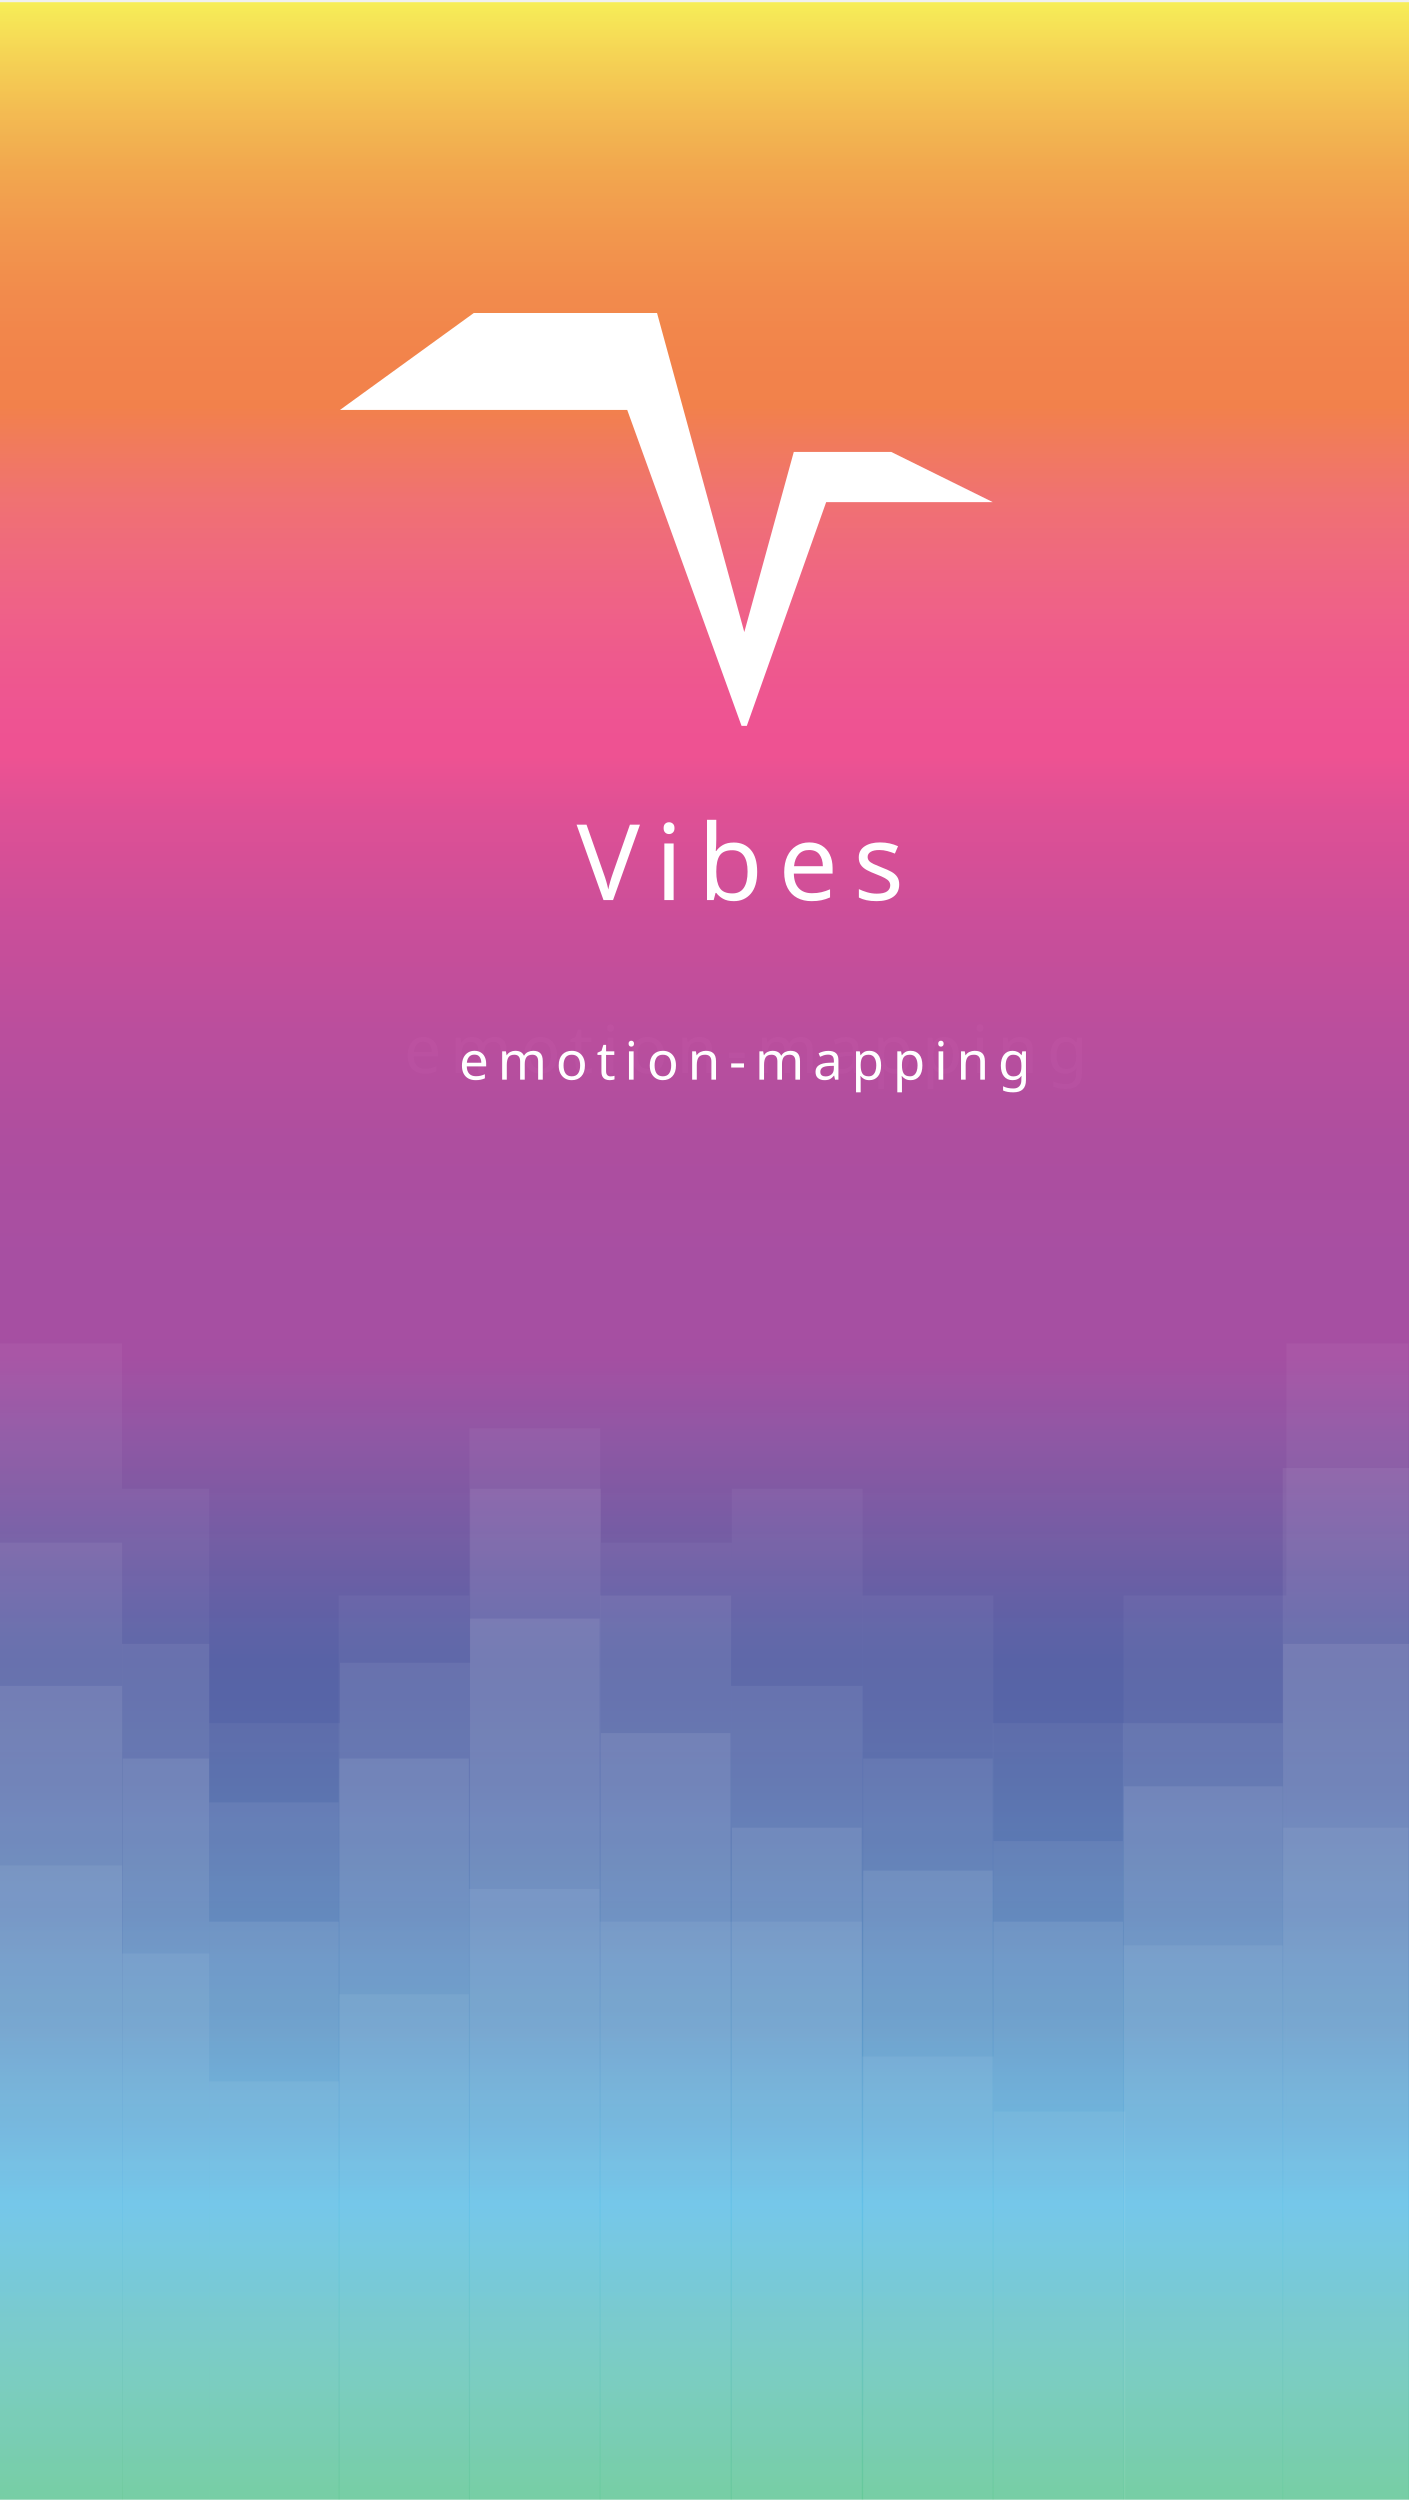
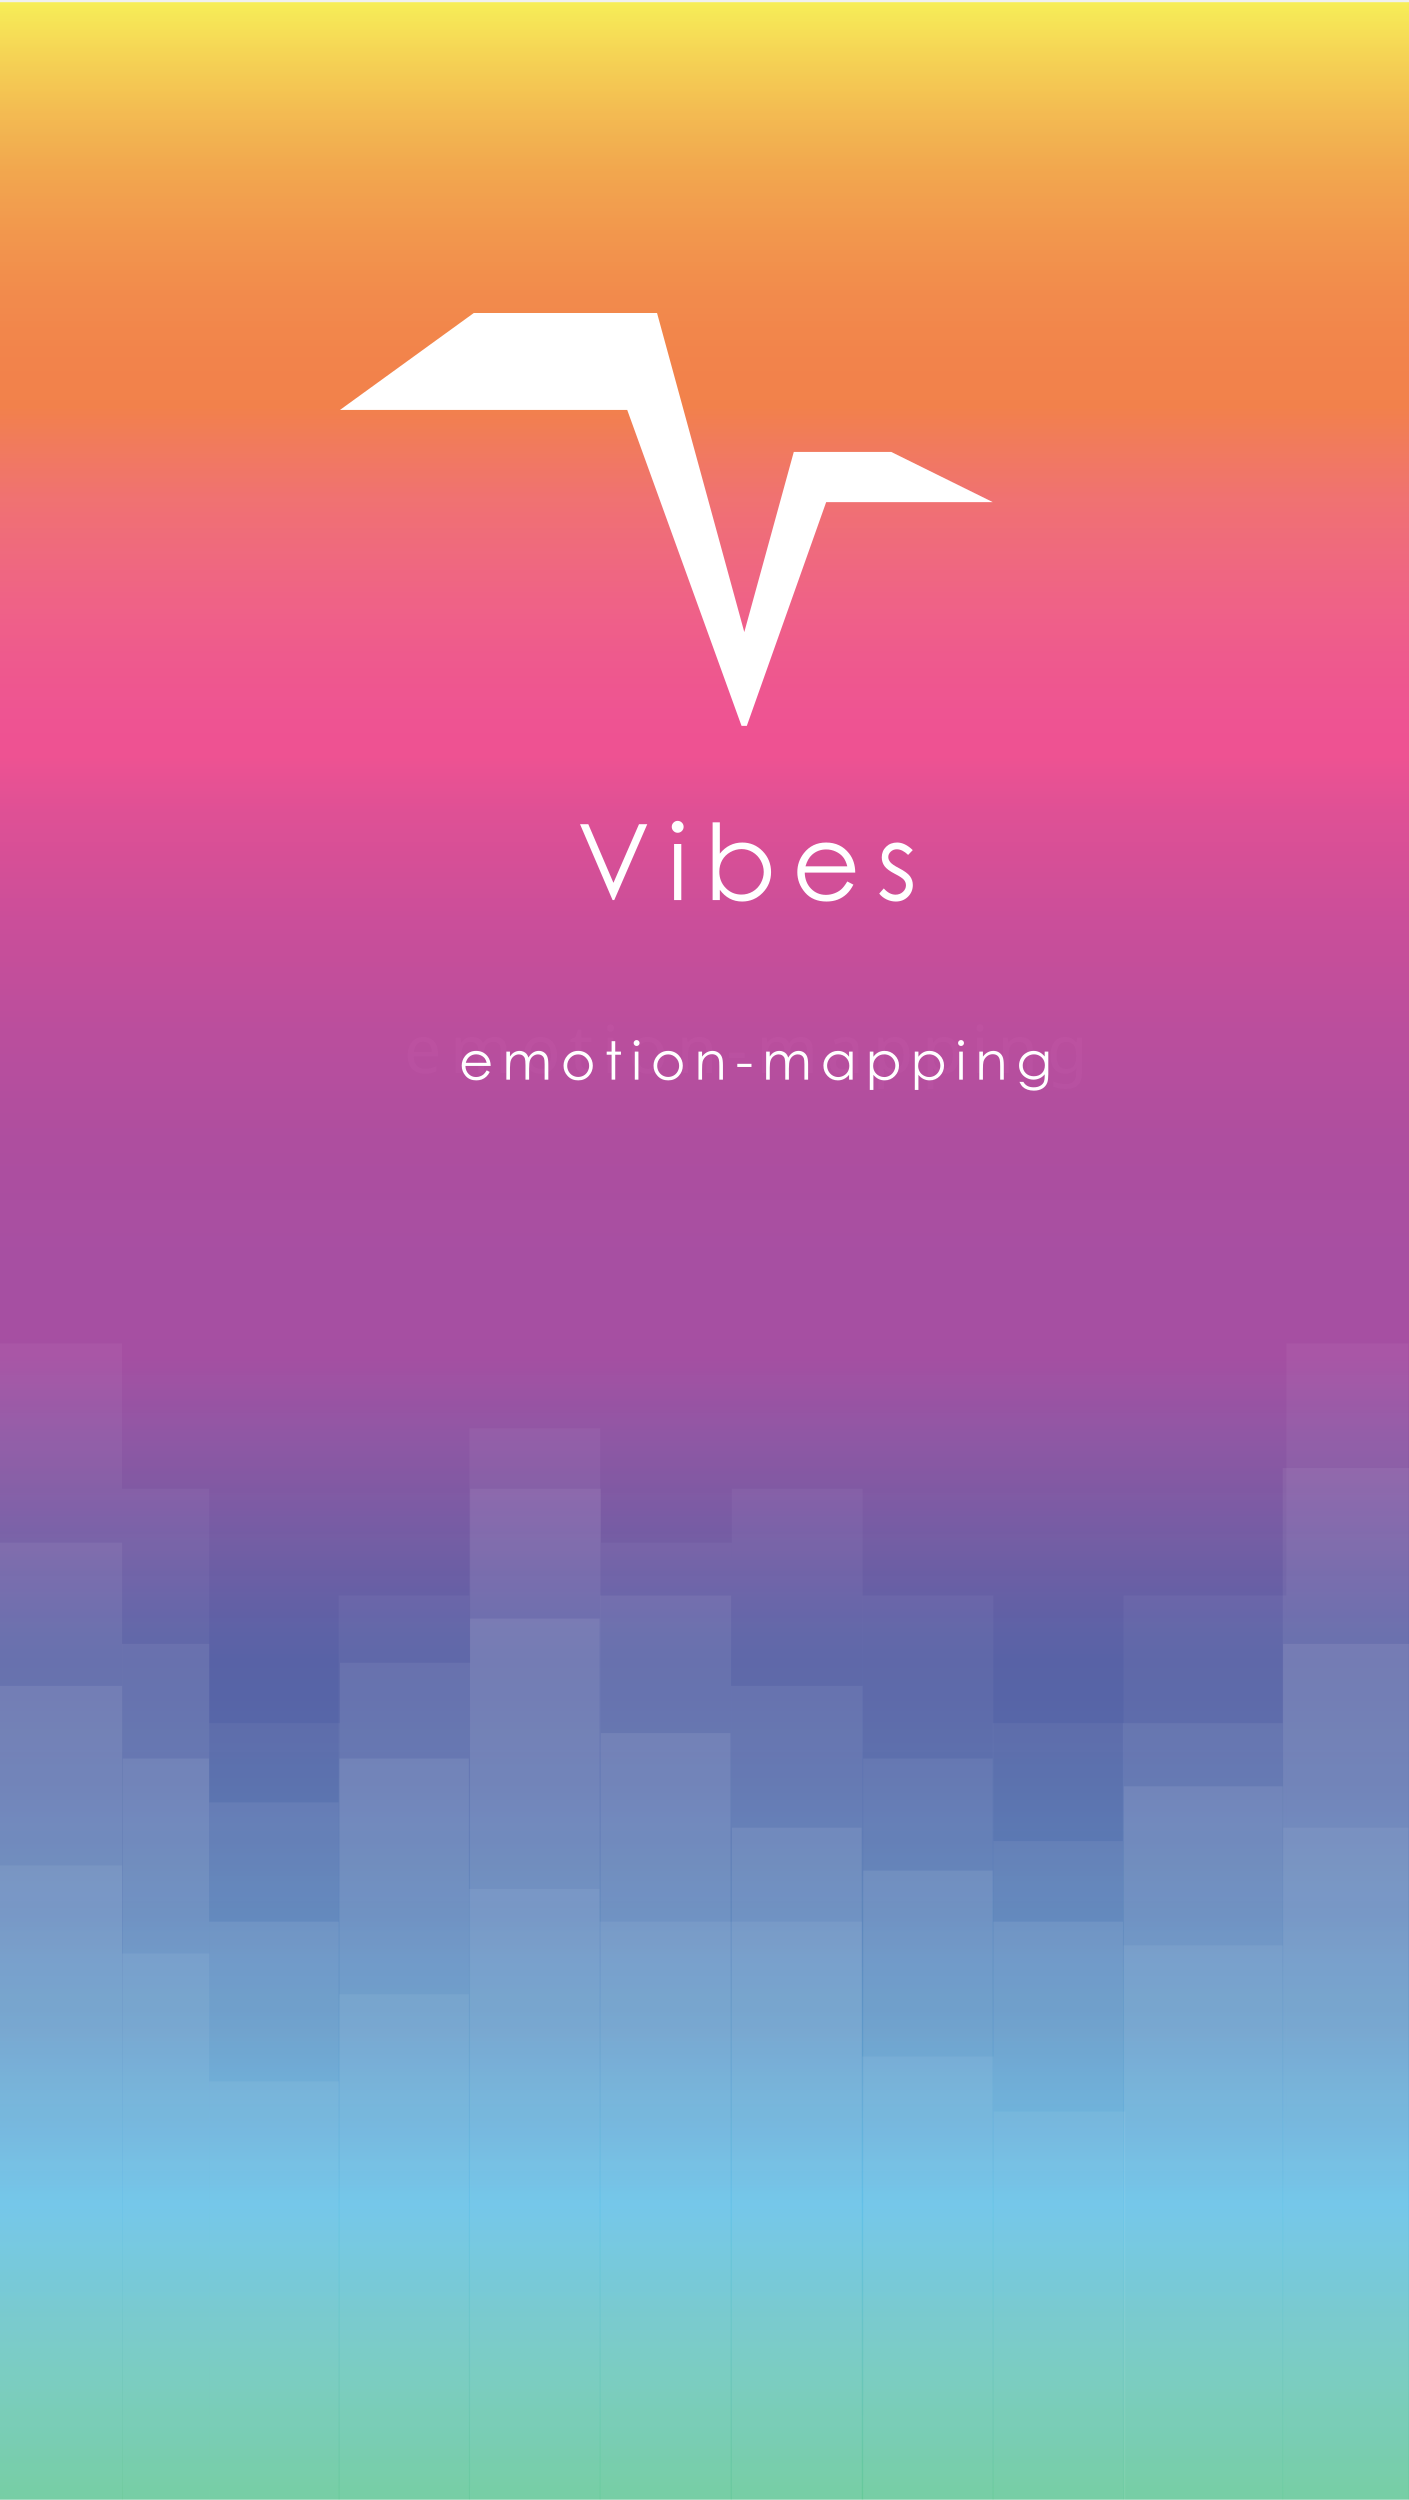
<svg xmlns="http://www.w3.org/2000/svg" version="1.1" id="Layer_1" x="0px" y="0px" width="640px" height="1136px" viewBox="0 0 640 1136" enable-background="new 0 0 640 1136" xml:space="preserve">
  <g display="none">
    <g display="inline" opacity="0.4">
      <rect x="46" y="908.328" opacity="0.4" fill="#FFFFFF" width="45" height="225.672" />
      <rect x="1" y="868.336" opacity="0.4" fill="#FFFFFF" width="45" height="265.664" />
      <rect x="91" y="877" opacity="0.4" fill="#FFFFFF" width="45" height="257" />
      <rect x="316" y="929.669" opacity="0.4" fill="#FFFFFF" width="45" height="204.331" />
      <rect x="361" y="905.003" opacity="0.4" fill="#FFFFFF" width="45" height="228.997" />
      <rect x="406" y="835.004" opacity="0.4" fill="#FFFFFF" width="45" height="296.329" />
      <rect x="181" y="984.336" opacity="0.4" fill="#FFFFFF" width="45" height="149.664" />
      <rect x="451" y="1021.164" opacity="0.4" fill="#FFFFFF" width="45" height="112.836" />
      <rect x="541" y="877" opacity="0.3" fill="#FFFFFF" width="45" height="257" />
      <rect x="586" y="798" opacity="0.3" fill="#FFFFFF" width="45" height="336" />
      <rect x="631" y="913" opacity="0.3" fill="#FFFFFF" width="45" height="221" />
    </g>
    <g display="inline" opacity="0.4">
      <rect x="46" y="832.265" opacity="0.5" fill="#FFFFFF" width="45" height="302.015" />
      <rect x="91" y="765.672" opacity="0.5" fill="#FFFFFF" width="45" height="368.607" />
      <rect x="451" y="765.672" opacity="0.3" fill="#FFFFFF" width="45" height="368.607" />
      <rect x="163" y="803.189" opacity="0.4" fill="#FFFFFF" width="63" height="335.311" />
      <rect x="226" y="912.928" opacity="0.4" fill="#FFFFFF" width="45" height="221.117" />
      <rect x="136" y="832.265" opacity="0.5" fill="#FFFFFF" width="13" height="302.015" />
      <rect x="149" y="859.465" opacity="0.5" fill="#FFFFFF" width="14" height="274.814" />
      <rect x="496" y="861.967" opacity="0.3" fill="#FFFFFF" width="22.5" height="272.312" />
      <rect x="518.5" y="912.928" opacity="0.3" fill="#FFFFFF" width="22.5" height="221.352" />
    </g>
    <g display="inline">
      <g>
        <rect x="1" y="925.651" opacity="0.3" fill="#FFFFFF" width="45" height="208.349" />
        <rect x="46" y="1009.363" opacity="0.3" fill="#FFFFFF" width="45" height="124.637" />
        <rect x="91" y="968.741" opacity="0.3" fill="#FFFFFF" width="45" height="165.259" />
        <rect x="136" y="896.729" opacity="0.3" fill="#FFFFFF" width="45" height="237.271" />
        <rect x="181" y="1051.371" opacity="0.3" fill="#FFFFFF" width="45" height="82.629" />
        <rect x="226" y="1022.289" opacity="0.3" fill="#FFFFFF" width="45" height="111.711" />
        <rect x="316" y="990.898" opacity="0.3" fill="#FFFFFF" width="45" height="143.102" />
        <rect x="361" y="956.738" opacity="0.3" fill="#FFFFFF" width="45" height="177.262" />
        <rect x="406" y="974.28" opacity="0.3" fill="#FFFFFF" width="45" height="159.72" />
        <rect x="451" y="1062.449" opacity="0.3" fill="#FFFFFF" width="45" height="71.551" />
        <rect x="496" y="980.436" opacity="0.4" fill="#FFFFFF" width="45" height="153.564" />
        <rect x="541" y="980.436" opacity="0.4" fill="#FFFFFF" width="45" height="153.564" />
        <rect x="586" y="869.955" opacity="0.3" fill="#FFFFFF" width="45" height="264.045" />
        <rect x="631" y="961.355" opacity="0.3" fill="#FFFFFF" width="45" height="172.645" />
        <rect x="271" y="833.113" opacity="0.3" fill="#FFFFFF" width="45" height="300.887" />
      </g>
      <rect x="271" y="974.28" opacity="0.2" fill="#FFFFFF" width="45" height="159.488" />
      <rect x="541" y="779.85" opacity="0.3" fill="#FFFFFF" width="90" height="354.15" />
      <rect x="316" y="740.421" opacity="0.4" fill="#FFFFFF" width="45" height="393.579" />
      <rect x="226" y="694.158" opacity="0.4" fill="#FFFFFF" width="45" height="439.842" />
      <rect x="541" y="694.158" opacity="0.4" fill="#FFFFFF" width="45" height="439.842" />
      <rect x="608.812" y="633.892" opacity="0.4" fill="#FFFFFF" width="31.876" height="500.108" />
      <rect x="1" y="740.421" opacity="0.4" fill="#FFFFFF" width="31.876" height="391.117" />
      <rect x="374.124" y="802.171" opacity="0.4" fill="#FFFFFF" width="31.876" height="330.598" />
      <rect x="136" y="656.769" opacity="0.4" fill="#FFFFFF" width="45" height="477.231" />
      <rect x="271" y="779.851" opacity="0.4" fill="#FFFFFF" width="45" height="354.149" />
    </g>
    <rect x="451" y="877" display="inline" opacity="0.3" fill="#FFFFFF" width="45" height="254.333" />
    <rect x="496" y="774.58" display="inline" opacity="0.3" fill="#FFFFFF" width="45" height="358.086" />
    <rect x="406" y="670.404" display="inline" opacity="0.3" fill="#FFFFFF" width="45" height="460.929" />
    <rect x="361" y="848" display="inline" opacity="0.5" fill="#FFFFFF" width="13.124" height="284.666" />
    <rect x="32.876" y="781" display="inline" opacity="0.2" fill="#FFFFFF" width="12.686" height="353" />
  </g>
  <text transform="matrix(1 0 0 1 183.5977 487.5962)" fill="#FFFFFF" font-family="'CenturyGothic'" font-size="30" letter-spacing="4">emotion-mapping</text>
  <linearGradient id="SVGID_1_" gradientUnits="userSpaceOnUse" x1="-248" y1="568.995" x2="886.843" y2="568.995" gradientTransform="matrix(0 -1 1 0 -248.1562 887.8438)">
    <stop offset="0" style="stop-color:#2BB673" />
    <stop offset="0.058" style="stop-color:#30B0A8" />
    <stop offset="0.118" style="stop-color:#27AAE1" />
    <stop offset="0.132" style="stop-color:#289FD8;stop-opacity:0.998" />
    <stop offset="0.186" style="stop-color:#2A79BA;stop-opacity:0.99" />
    <stop offset="0.235" style="stop-color:#295EA7;stop-opacity:0.983" />
    <stop offset="0.278" style="stop-color:#294A9A;stop-opacity:0.977" />
    <stop offset="0.312" style="stop-color:#2A3E92;stop-opacity:0.973" />
    <stop offset="0.334" style="stop-color:#2B3990;stop-opacity:0.97" />
    <stop offset="0.351" style="stop-color:#353890;stop-opacity:0.974" />
    <stop offset="0.381" style="stop-color:#4F358F;stop-opacity:0.981" />
    <stop offset="0.419" style="stop-color:#70308F;stop-opacity:0.99" />
    <stop offset="0.458" style="stop-color:#92278F" />
    <stop offset="0.499" style="stop-color:#95278E" />
    <stop offset="0.542" style="stop-color:#9D268B" />
    <stop offset="0.586" style="stop-color:#AC2688" />
    <stop offset="0.63" style="stop-color:#C02684" />
    <stop offset="0.675" style="stop-color:#DA287E" />
    <stop offset="0.699" style="stop-color:#EE2A7B" />
    <stop offset="0.716" style="stop-color:#EE2D7A" />
    <stop offset="0.735" style="stop-color:#EE3375" />
    <stop offset="0.756" style="stop-color:#EF3D6E" />
    <stop offset="0.778" style="stop-color:#EF4762" />
    <stop offset="0.801" style="stop-color:#F05252" />
    <stop offset="0.824" style="stop-color:#F15E36" />
    <stop offset="0.838" style="stop-color:#F26522" />
    <stop offset="0.861" style="stop-color:#F26922" />
    <stop offset="0.884" style="stop-color:#F27223" />
    <stop offset="0.908" style="stop-color:#F28124" />
    <stop offset="0.932" style="stop-color:#F29426" />
    <stop offset="0.956" style="stop-color:#F4AE2A" />
    <stop offset="0.98" style="stop-color:#F6CE2E" />
    <stop offset="1" style="stop-color:#F9ED32" />
  </linearGradient>
  <rect y="1.001" opacity="0.8" fill="url(#SVGID_1_)" width="641.678" height="1134.843" />
  <rect y="610.438" opacity="0.04" fill="#FFFFFF" width="55.453" height="525.562" />
  <rect x="584.547" y="610.438" opacity="0.04" fill="#FFFFFF" width="55.453" height="525.562" />
  <rect x="55.453" y="676.477" opacity="0.04" fill="#FFFFFF" width="39.623" height="459.523" />
  <rect x="95.076" y="783" opacity="0.04" fill="#FFFFFF" width="59.424" height="353" />
  <rect x="153.885" y="725" opacity="0.04" fill="#FFFFFF" width="59.424" height="411" />
  <rect x="213.31" y="649" opacity="0.04" fill="#FFFFFF" width="59.424" height="487" />
  <rect x="273.093" y="701" opacity="0.04" fill="#FFFFFF" width="59.425" height="435" />
  <rect x="332.518" y="676.477" opacity="0.04" fill="#FFFFFF" width="59.425" height="459.523" />
  <rect x="391.942" y="725" opacity="0.04" fill="#FFFFFF" width="59.425" height="411" />
  <rect x="451.11" y="783" opacity="0.04" fill="#FFFFFF" width="59.425" height="353" />
  <rect x="510.535" y="725" opacity="0.04" fill="#FFFFFF" width="74.012" height="411" />
  <rect y="701" opacity="0.06" fill="#FFFFFF" width="55.453" height="435" />
  <rect x="55.453" y="747" opacity="0.06" fill="#FFFFFF" width="39.623" height="389" />
  <rect x="95.076" y="819" opacity="0.06" fill="#FFFFFF" width="58.81" height="317" />
  <rect x="154.5" y="755.58" opacity="0.06" fill="#FFFFFF" width="59.117" height="380.42" />
  <rect x="213.617" y="676.477" opacity="0.06" fill="#FFFFFF" width="59.476" height="459.523" />
  <rect x="272.734" y="725" opacity="0.06" fill="#FFFFFF" width="59.476" height="411" />
  <rect x="332.21" y="766.08" opacity="0.06" fill="#FFFFFF" width="59.732" height="369.92" />
  <rect x="392.25" y="799.078" opacity="0.06" fill="#FFFFFF" width="58.809" height="336.922" />
  <rect x="451.419" y="836.576" opacity="0.06" fill="#FFFFFF" width="58.809" height="299.424" />
  <rect x="510.228" y="783" opacity="0.06" fill="#FFFFFF" width="72.642" height="353" />
  <rect x="582.869" y="667.085" opacity="0.06" fill="#FFFFFF" width="58.809" height="468.915" />
  <rect y="766.08" opacity="0.08" fill="#FFFFFF" width="55.453" height="376.482" />
  <rect x="55.786" y="799.078" opacity="0.08" fill="#FFFFFF" width="39.214" height="343.484" />
  <rect x="95.038" y="873.219" opacity="0.08" fill="#FFFFFF" width="58.885" height="269.344" />
  <rect x="154.155" y="799.078" opacity="0.08" fill="#FFFFFF" width="58.885" height="343.484" />
  <rect x="213.579" y="735.5" opacity="0.08" fill="#FFFFFF" width="58.885" height="407.062" />
  <rect x="273.029" y="787.5" opacity="0.08" fill="#FFFFFF" width="58.885" height="355.062" />
  <rect x="332.634" y="830.5" opacity="0.08" fill="#FFFFFF" width="58.885" height="312.062" />
  <rect x="392.212" y="850" opacity="0.08" fill="#FFFFFF" width="58.885" height="292.562" />
  <rect x="451.38" y="873.219" opacity="0.08" fill="#FFFFFF" width="58.885" height="269.344" />
  <rect x="510.666" y="811.719" opacity="0.08" fill="#FFFFFF" width="72.203" height="331.562" />
  <rect x="583.05" y="747" opacity="0.08" fill="#FFFFFF" width="58.446" height="396.281" />
-   <text transform="matrix(1 0 0 1 262 409)" fill="#FFFFFF" font-family="'CenturyGothic'" font-size="48" letter-spacing="7">Vibes</text>
+   <g>
+     <path fill="#FFFFFF" d="M263.57,374.523h3.75l11.426,26.636l11.613-26.636h3.75l-15,34.477h-0.75L263.57,374.523z" />
+     <path fill="#FFFFFF" d="M307.931,373c0.747,0,1.385,0.266,1.914,0.797s0.793,1.172,0.793,1.922c0,0.734-0.265,1.367-0.793,1.898   s-1.167,0.797-1.914,0.797c-0.731,0-1.361-0.266-1.891-0.797c-0.528-0.531-0.793-1.164-0.793-1.898c0-0.75,0.265-1.391,0.793-1.922   C306.569,373.266,307.199,373,307.931,373z M306.302,383.5h3.281V409h-3.281V383.5z" />
+     <path fill="#FFFFFF" d="M323.814,409v-35.344h3.281v14.227c1.373-1.688,2.91-2.949,4.611-3.785   c1.702-0.836,3.566-1.254,5.598-1.254c3.605,0,6.684,1.309,9.236,3.926c2.551,2.617,3.828,5.793,3.828,9.527   c0,3.688-1.289,6.836-3.863,9.445c-2.576,2.609-5.674,3.914-9.295,3.914c-2.077,0-3.958-0.445-5.644-1.336   c-1.687-0.891-3.177-2.227-4.472-4.008V409H323.814z M336.939,406.492c1.824,0,3.508-0.449,5.051-1.348s2.77-2.16,3.682-3.785   s1.369-3.344,1.369-5.156s-0.461-3.539-1.381-5.18s-2.154-2.918-3.705-3.832s-3.207-1.371-4.969-1.371   c-1.793,0-3.496,0.457-5.109,1.371s-2.854,2.145-3.719,3.691s-1.297,3.289-1.297,5.227c0,2.953,0.97,5.422,2.91,7.406   C331.713,405.5,334.102,406.492,336.939,406.492z" />
+     <path fill="#FFFFFF" d="M385.014,400.539l2.766,1.453c-0.907,1.781-1.955,3.219-3.144,4.312s-2.525,1.926-4.012,2.496   c-1.485,0.57-3.167,0.855-5.044,0.855c-4.16,0-7.412-1.363-9.759-4.09c-2.346-2.727-3.519-5.809-3.519-9.246   c0-3.234,0.993-6.117,2.979-8.648c2.518-3.219,5.888-4.828,10.11-4.828c4.348,0,7.819,1.648,10.415,4.945   c1.846,2.328,2.784,5.234,2.815,8.719h-22.945c0.062,2.962,1.009,5.39,2.839,7.284c1.831,1.894,4.091,2.841,6.782,2.841   c1.298,0,2.562-0.226,3.789-0.677c1.229-0.451,2.272-1.05,3.133-1.797C383.082,403.411,384.013,402.205,385.014,400.539z    M385.014,393.672c-0.438-1.75-1.075-3.148-1.913-4.195c-0.837-1.047-1.943-1.891-3.32-2.531s-2.823-0.961-4.341-0.961   c-2.504,0-4.654,0.805-6.453,2.414c-1.314,1.172-2.309,2.93-2.98,5.273H385.014z" />
+     <path fill="#FFFFFF" d="M414.761,386.289l-2.109,2.18c-1.755-1.703-3.471-2.555-5.146-2.555c-1.065,0-1.978,0.352-2.737,1.055   s-1.14,1.523-1.14,2.461c0,0.828,0.313,1.617,0.939,2.367c0.626,0.766,1.941,1.664,3.945,2.695   c2.443,1.266,4.103,2.484,4.979,3.656c0.861,1.188,1.292,2.523,1.292,4.008c0,2.094-0.735,3.867-2.207,5.32   c-1.471,1.453-3.31,2.18-5.516,2.18c-1.472,0-2.876-0.32-4.214-0.961s-2.445-1.523-3.321-2.648l2.062-2.344   c1.676,1.891,3.453,2.836,5.333,2.836c1.315,0,2.435-0.422,3.359-1.266c0.924-0.844,1.386-1.836,1.386-2.977   c0-0.938-0.306-1.773-0.916-2.508c-0.61-0.719-1.988-1.625-4.134-2.719c-2.302-1.188-3.868-2.359-4.697-3.516   c-0.83-1.156-1.245-2.477-1.245-3.961c0-1.938,0.661-3.547,1.983-4.828c1.323-1.281,2.993-1.922,5.013-1.922   C410.019,382.844,412.382,383.992,414.761,386.289z" />
+   </g>
  <polygon fill="#FFFFFF" points="154.5,186.265 215.285,142.233 298.556,142.233 338.206,287.226 360.693,205.369 404.99,205.369   451.11,228.164 375.41,228.164 339.354,329.832 336.953,329.832 285.014,186.282 " />
  <rect y="847.667" opacity="0.06" fill="#FFFFFF" width="55.453" height="288.177" />
  <rect x="55.453" y="887.667" opacity="0.06" fill="#FFFFFF" width="39.623" height="248.255" />
  <rect x="95.076" y="945.79" opacity="0.06" fill="#FFFFFF" width="58.926" height="190.132" />
  <rect x="154.135" y="906.238" opacity="0.06" fill="#FFFFFF" width="58.926" height="229.684" />
  <rect x="213.04" y="858.333" opacity="0.06" fill="#FFFFFF" width="59.424" height="277.589" />
  <rect x="272.464" y="873.22" opacity="0.06" fill="#FFFFFF" width="59.45" height="262.702" />
  <rect x="331.914" y="873.22" opacity="0.06" fill="#FFFFFF" width="59.779" height="262.702" />
  <rect x="391.766" y="934.5" opacity="0.06" fill="#FFFFFF" width="59.779" height="201.422" />
  <rect x="451.545" y="959.5" opacity="0.06" fill="#FFFFFF" width="59.779" height="176.422" />
  <rect x="510.535" y="884" opacity="0.06" fill="#FFFFFF" width="72.334" height="251.844" />
  <rect x="583.05" y="830.5" opacity="0.06" fill="#FFFFFF" width="56.95" height="305.344" />
  <g>
-     <text transform="matrix(1 0 0 1 208.5952 490.5952)" fill="#FFFFFF" font-family="'CenturyGothic'" font-size="24" letter-spacing="4">emotion-mapping</text>
+     <g>
+       <path fill="#FFFFFF" d="M221.158,486.365l1.383,0.727c-0.454,0.891-0.978,1.609-1.572,2.156s-1.263,0.963-2.006,1.248    c-0.743,0.285-1.583,0.428-2.522,0.428c-2.08,0-3.706-0.682-4.879-2.045c-1.173-1.363-1.759-2.904-1.759-4.623    c0-1.617,0.497-3.059,1.49-4.324c1.259-1.609,2.944-2.414,5.055-2.414c2.174,0,3.91,0.824,5.208,2.473    c0.923,1.164,1.392,2.617,1.408,4.359H211.49c0.031,1.481,0.504,2.695,1.419,3.642c0.916,0.947,2.045,1.42,3.391,1.42    c0.649,0,1.281-0.113,1.895-0.338c0.614-0.226,1.136-0.525,1.566-0.899C220.192,487.801,220.657,487.198,221.158,486.365z     M221.158,482.931c-0.219-0.875-0.538-1.574-0.957-2.098c-0.418-0.523-0.972-0.945-1.66-1.266s-1.412-0.48-2.17-0.48    c-1.252,0-2.327,0.402-3.227,1.207c-0.657,0.586-1.154,1.465-1.49,2.637H221.158z" />
+       <path fill="#FFFFFF" d="M230.089,477.845h1.641v2.203c0.571-0.812,1.157-1.406,1.76-1.781c0.829-0.5,1.701-0.75,2.616-0.75    c0.618,0,1.205,0.121,1.76,0.363c0.556,0.242,1.009,0.564,1.361,0.967c0.352,0.402,0.657,0.979,0.915,1.729    c0.545-1,1.228-1.76,2.046-2.279s1.699-0.779,2.642-0.779c0.881,0,1.658,0.223,2.333,0.668c0.674,0.445,1.175,1.066,1.502,1.863    c0.328,0.797,0.491,1.992,0.491,3.586v6.961h-1.676v-6.961c0-1.367-0.098-2.307-0.292-2.818c-0.195-0.512-0.527-0.924-0.999-1.236    s-1.034-0.469-1.688-0.469c-0.794,0-1.52,0.234-2.178,0.703s-1.139,1.094-1.442,1.875c-0.304,0.781-0.456,2.086-0.456,3.914v4.992    h-1.641v-6.527c0-1.539-0.096-2.584-0.287-3.135s-0.525-0.992-1.002-1.324s-1.043-0.498-1.699-0.498    c-0.758,0-1.467,0.229-2.127,0.686s-1.148,1.072-1.465,1.846s-0.475,1.957-0.475,3.551v5.402h-1.641V477.845z" />
+       <path fill="#FFFFFF" d="M262.728,477.517c1.964,0,3.592,0.711,4.884,2.133c1.174,1.297,1.761,2.832,1.761,4.605    c0,1.781-0.62,3.338-1.861,4.67c-1.24,1.332-2.835,1.998-4.784,1.998c-1.957,0-3.555-0.666-4.795-1.998    c-1.241-1.332-1.861-2.889-1.861-4.67c0-1.766,0.587-3.297,1.761-4.594C259.124,478.232,260.756,477.517,262.728,477.517z     M262.722,479.123c-1.364,0-2.536,0.504-3.517,1.512c-0.979,1.008-1.47,2.227-1.47,3.656c0,0.922,0.224,1.781,0.67,2.578    s1.05,1.412,1.811,1.846c0.76,0.434,1.595,0.65,2.505,0.65c0.909,0,1.744-0.217,2.505-0.65c0.76-0.434,1.364-1.049,1.811-1.846    s0.67-1.656,0.67-2.578c0-1.43-0.492-2.648-1.476-3.656S264.079,479.123,262.722,479.123z" />
+       <path fill="#FFFFFF" d="M277.917,473.111h1.641v4.734h2.602v1.418h-2.602v11.332h-1.641v-11.332h-2.238v-1.418h2.238V473.111z" />
+       <path fill="#FFFFFF" d="M289.269,472.595c0.374,0,0.692,0.133,0.957,0.398c0.265,0.266,0.397,0.586,0.397,0.961    c0,0.367-0.132,0.684-0.397,0.949c-0.264,0.266-0.583,0.398-0.957,0.398c-0.366,0-0.681-0.133-0.945-0.398    c-0.264-0.266-0.396-0.582-0.396-0.949c0-0.375,0.132-0.695,0.396-0.961C288.588,472.728,288.903,472.595,289.269,472.595z     M288.454,477.845h1.641v12.75h-1.641V477.845z" />
+       <path fill="#FFFFFF" d="M303.62,477.517c1.964,0,3.592,0.711,4.884,2.133c1.174,1.297,1.761,2.832,1.761,4.605    c0,1.781-0.62,3.338-1.861,4.67c-1.24,1.332-2.835,1.998-4.784,1.998c-1.957,0-3.555-0.666-4.795-1.998    c-1.241-1.332-1.861-2.889-1.861-4.67c0-1.766,0.587-3.297,1.761-4.594C300.016,478.232,301.648,477.517,303.62,477.517z     M303.614,479.123c-1.364,0-2.536,0.504-3.517,1.512c-0.979,1.008-1.47,2.227-1.47,3.656c0,0.922,0.224,1.781,0.67,2.578    s1.05,1.412,1.811,1.846c0.76,0.434,1.595,0.65,2.505,0.65c0.909,0,1.744-0.217,2.505-0.65c0.76-0.434,1.364-1.049,1.811-1.846    s0.67-1.656,0.67-2.578c0-1.43-0.492-2.648-1.476-3.656S304.971,479.123,303.614,479.123z" />
+       <path fill="#FFFFFF" d="M317.38,477.845h1.641v2.285c0.656-0.875,1.383-1.529,2.18-1.963s1.664-0.65,2.602-0.65    c0.953,0,1.799,0.242,2.537,0.727s1.283,1.137,1.635,1.957s0.527,2.098,0.527,3.832v6.562h-1.641v-6.082    c0-1.469-0.061-2.449-0.183-2.941c-0.19-0.844-0.555-1.479-1.094-1.904s-1.242-0.639-2.109-0.639    c-0.993,0-1.882,0.328-2.667,0.984s-1.303,1.469-1.553,2.438c-0.156,0.633-0.234,1.789-0.234,3.469v4.676h-1.641V477.845z" />
+       <path fill="#FFFFFF" d="M335.03,483.4h6.445v1.43h-6.445V483.4z" />
+       <path fill="#FFFFFF" d="M348.134,477.845h1.641v2.203c0.571-0.812,1.157-1.406,1.76-1.781c0.829-0.5,1.701-0.75,2.616-0.75    c0.618,0,1.204,0.121,1.76,0.363s1.009,0.564,1.361,0.967c0.352,0.402,0.657,0.979,0.915,1.729c0.545-1,1.228-1.76,2.046-2.279    s1.699-0.779,2.642-0.779c0.881,0,1.658,0.223,2.333,0.668c0.674,0.445,1.175,1.066,1.502,1.863s0.491,1.992,0.491,3.586v6.961    h-1.676v-6.961c0-1.367-0.098-2.307-0.292-2.818s-0.527-0.924-0.999-1.236c-0.471-0.312-1.033-0.469-1.688-0.469    c-0.794,0-1.521,0.234-2.179,0.703c-0.657,0.469-1.139,1.094-1.442,1.875s-0.455,2.086-0.455,3.914v4.992h-1.641v-6.527    c0-1.539-0.096-2.584-0.287-3.135s-0.525-0.992-1.002-1.324s-1.043-0.498-1.699-0.498c-0.758,0-1.467,0.229-2.127,0.686    s-1.148,1.072-1.465,1.846s-0.475,1.957-0.475,3.551v5.402h-1.641V477.845z" />
+       <path fill="#FFFFFF" d="M387.44,477.845v12.75h-1.617v-2.191c-0.688,0.836-1.459,1.465-2.314,1.887s-1.791,0.633-2.807,0.633    c-1.805,0-3.346-0.654-4.623-1.963s-1.916-2.9-1.916-4.775c0-1.836,0.645-3.406,1.934-4.711s2.84-1.957,4.652-1.957    c1.047,0,1.994,0.223,2.842,0.668s1.592,1.113,2.232,2.004v-2.344H387.44z M380.884,479.099c-0.913,0-1.756,0.225-2.528,0.673    c-0.772,0.449-1.388,1.079-1.844,1.891s-0.685,1.67-0.685,2.575c0,0.897,0.23,1.756,0.69,2.575s1.079,1.458,1.855,1.914    s1.609,0.685,2.499,0.685c0.897,0,1.748-0.227,2.552-0.679c0.804-0.453,1.422-1.065,1.855-1.838    c0.433-0.772,0.649-1.643,0.649-2.61c0-1.475-0.485-2.708-1.457-3.699C383.5,479.595,382.304,479.099,380.884,479.099z" />
+       <path fill="#FFFFFF" d="M395.235,477.845h1.641v2.344c0.647-0.891,1.393-1.559,2.236-2.004c0.843-0.445,1.783-0.668,2.821-0.668    c1.811,0,3.359,0.652,4.647,1.957s1.932,2.875,1.932,4.711c0,1.875-0.638,3.467-1.914,4.775s-2.815,1.963-4.618,1.963    c-1.015,0-1.947-0.211-2.798-0.633c-0.852-0.422-1.62-1.051-2.307-1.887v6.855h-1.641V477.845z M401.798,479.099    c-1.419,0-2.613,0.496-3.584,1.487c-0.97,0.991-1.455,2.224-1.455,3.699c0,0.968,0.216,1.838,0.648,2.61s1.053,1.385,1.859,1.838    c0.807,0.452,1.658,0.679,2.555,0.679c0.881,0,1.709-0.228,2.484-0.685s1.394-1.095,1.854-1.914    c0.459-0.819,0.689-1.678,0.689-2.575c0-0.905-0.229-1.764-0.684-2.575c-0.456-0.812-1.07-1.441-1.842-1.891    C403.552,479.324,402.71,479.099,401.798,479.099z" />
+       <path fill="#FFFFFF" d="M415.687,477.845h1.641v2.344c0.647-0.891,1.393-1.559,2.236-2.004c0.843-0.445,1.783-0.668,2.821-0.668    c1.811,0,3.359,0.652,4.647,1.957s1.932,2.875,1.932,4.711c0,1.875-0.638,3.467-1.914,4.775s-2.815,1.963-4.618,1.963    c-1.015,0-1.947-0.211-2.798-0.633c-0.852-0.422-1.62-1.051-2.307-1.887v6.855h-1.641V477.845z M422.249,479.099    c-1.419,0-2.613,0.496-3.584,1.487c-0.97,0.991-1.455,2.224-1.455,3.699c0,0.968,0.216,1.838,0.648,2.61s1.053,1.385,1.859,1.838    c0.807,0.452,1.658,0.679,2.555,0.679c0.881,0,1.709-0.228,2.484-0.685s1.394-1.095,1.854-1.914    c0.459-0.819,0.689-1.678,0.689-2.575c0-0.905-0.229-1.764-0.684-2.575c-0.456-0.812-1.07-1.441-1.842-1.891    C424.003,479.324,423.161,479.099,422.249,479.099z" />
+       <path fill="#FFFFFF" d="M436.683,472.595c0.373,0,0.692,0.133,0.957,0.398c0.264,0.266,0.396,0.586,0.396,0.961    c0,0.367-0.133,0.684-0.396,0.949c-0.265,0.266-0.584,0.398-0.957,0.398c-0.365,0-0.681-0.133-0.945-0.398    s-0.396-0.582-0.396-0.949c0-0.375,0.132-0.695,0.396-0.961S436.317,472.595,436.683,472.595z M435.868,477.845h1.641v12.75    h-1.641V477.845z" />
+       <path fill="#FFFFFF" d="M444.998,477.845h1.641v2.285c0.656-0.875,1.383-1.529,2.18-1.963s1.664-0.65,2.602-0.65    c0.953,0,1.799,0.242,2.537,0.727s1.283,1.137,1.635,1.957s0.527,2.098,0.527,3.832v6.562h-1.641v-6.082    c0-1.469-0.061-2.449-0.183-2.941c-0.19-0.844-0.555-1.479-1.094-1.904s-1.242-0.639-2.109-0.639    c-0.993,0-1.882,0.328-2.667,0.984s-1.303,1.469-1.553,2.438c-0.156,0.633-0.234,1.789-0.234,3.469v4.676h-1.641V477.845z" />
+       <path fill="#FFFFFF" d="M474.707,477.845h1.641v10.16c0,1.789-0.156,3.098-0.469,3.926c-0.43,1.172-1.176,2.074-2.238,2.707    s-2.34,0.949-3.832,0.949c-1.094,0-2.076-0.155-2.947-0.464s-1.58-0.725-2.127-1.246c-0.547-0.521-1.051-1.283-1.512-2.286h1.781    c0.484,0.844,1.11,1.469,1.877,1.875s1.717,0.609,2.852,0.609c1.118,0,2.062-0.208,2.833-0.625s1.32-0.94,1.648-1.571    c0.329-0.63,0.493-1.649,0.493-3.054v-0.656c-0.618,0.781-1.373,1.381-2.264,1.799c-0.892,0.418-1.838,0.627-2.839,0.627    c-1.174,0-2.276-0.291-3.309-0.873s-1.83-1.365-2.393-2.35c-0.563-0.984-0.845-2.066-0.845-3.246s0.293-2.279,0.88-3.299    s1.397-1.826,2.434-2.42s2.13-0.891,3.279-0.891c0.954,0,1.844,0.197,2.669,0.592c0.824,0.395,1.62,1.045,2.387,1.951V477.845z     M469.867,479.099c-0.93,0-1.793,0.225-2.59,0.674s-1.422,1.07-1.875,1.863s-0.68,1.65-0.68,2.572    c0,1.398,0.469,2.555,1.406,3.469s2.152,1.371,3.645,1.371c1.508,0,2.721-0.453,3.639-1.359s1.377-2.098,1.377-3.574    c0-0.961-0.211-1.818-0.633-2.572s-1.02-1.35-1.793-1.787S470.758,479.099,469.867,479.099z" />
+     </g>
  </g>
</svg>
